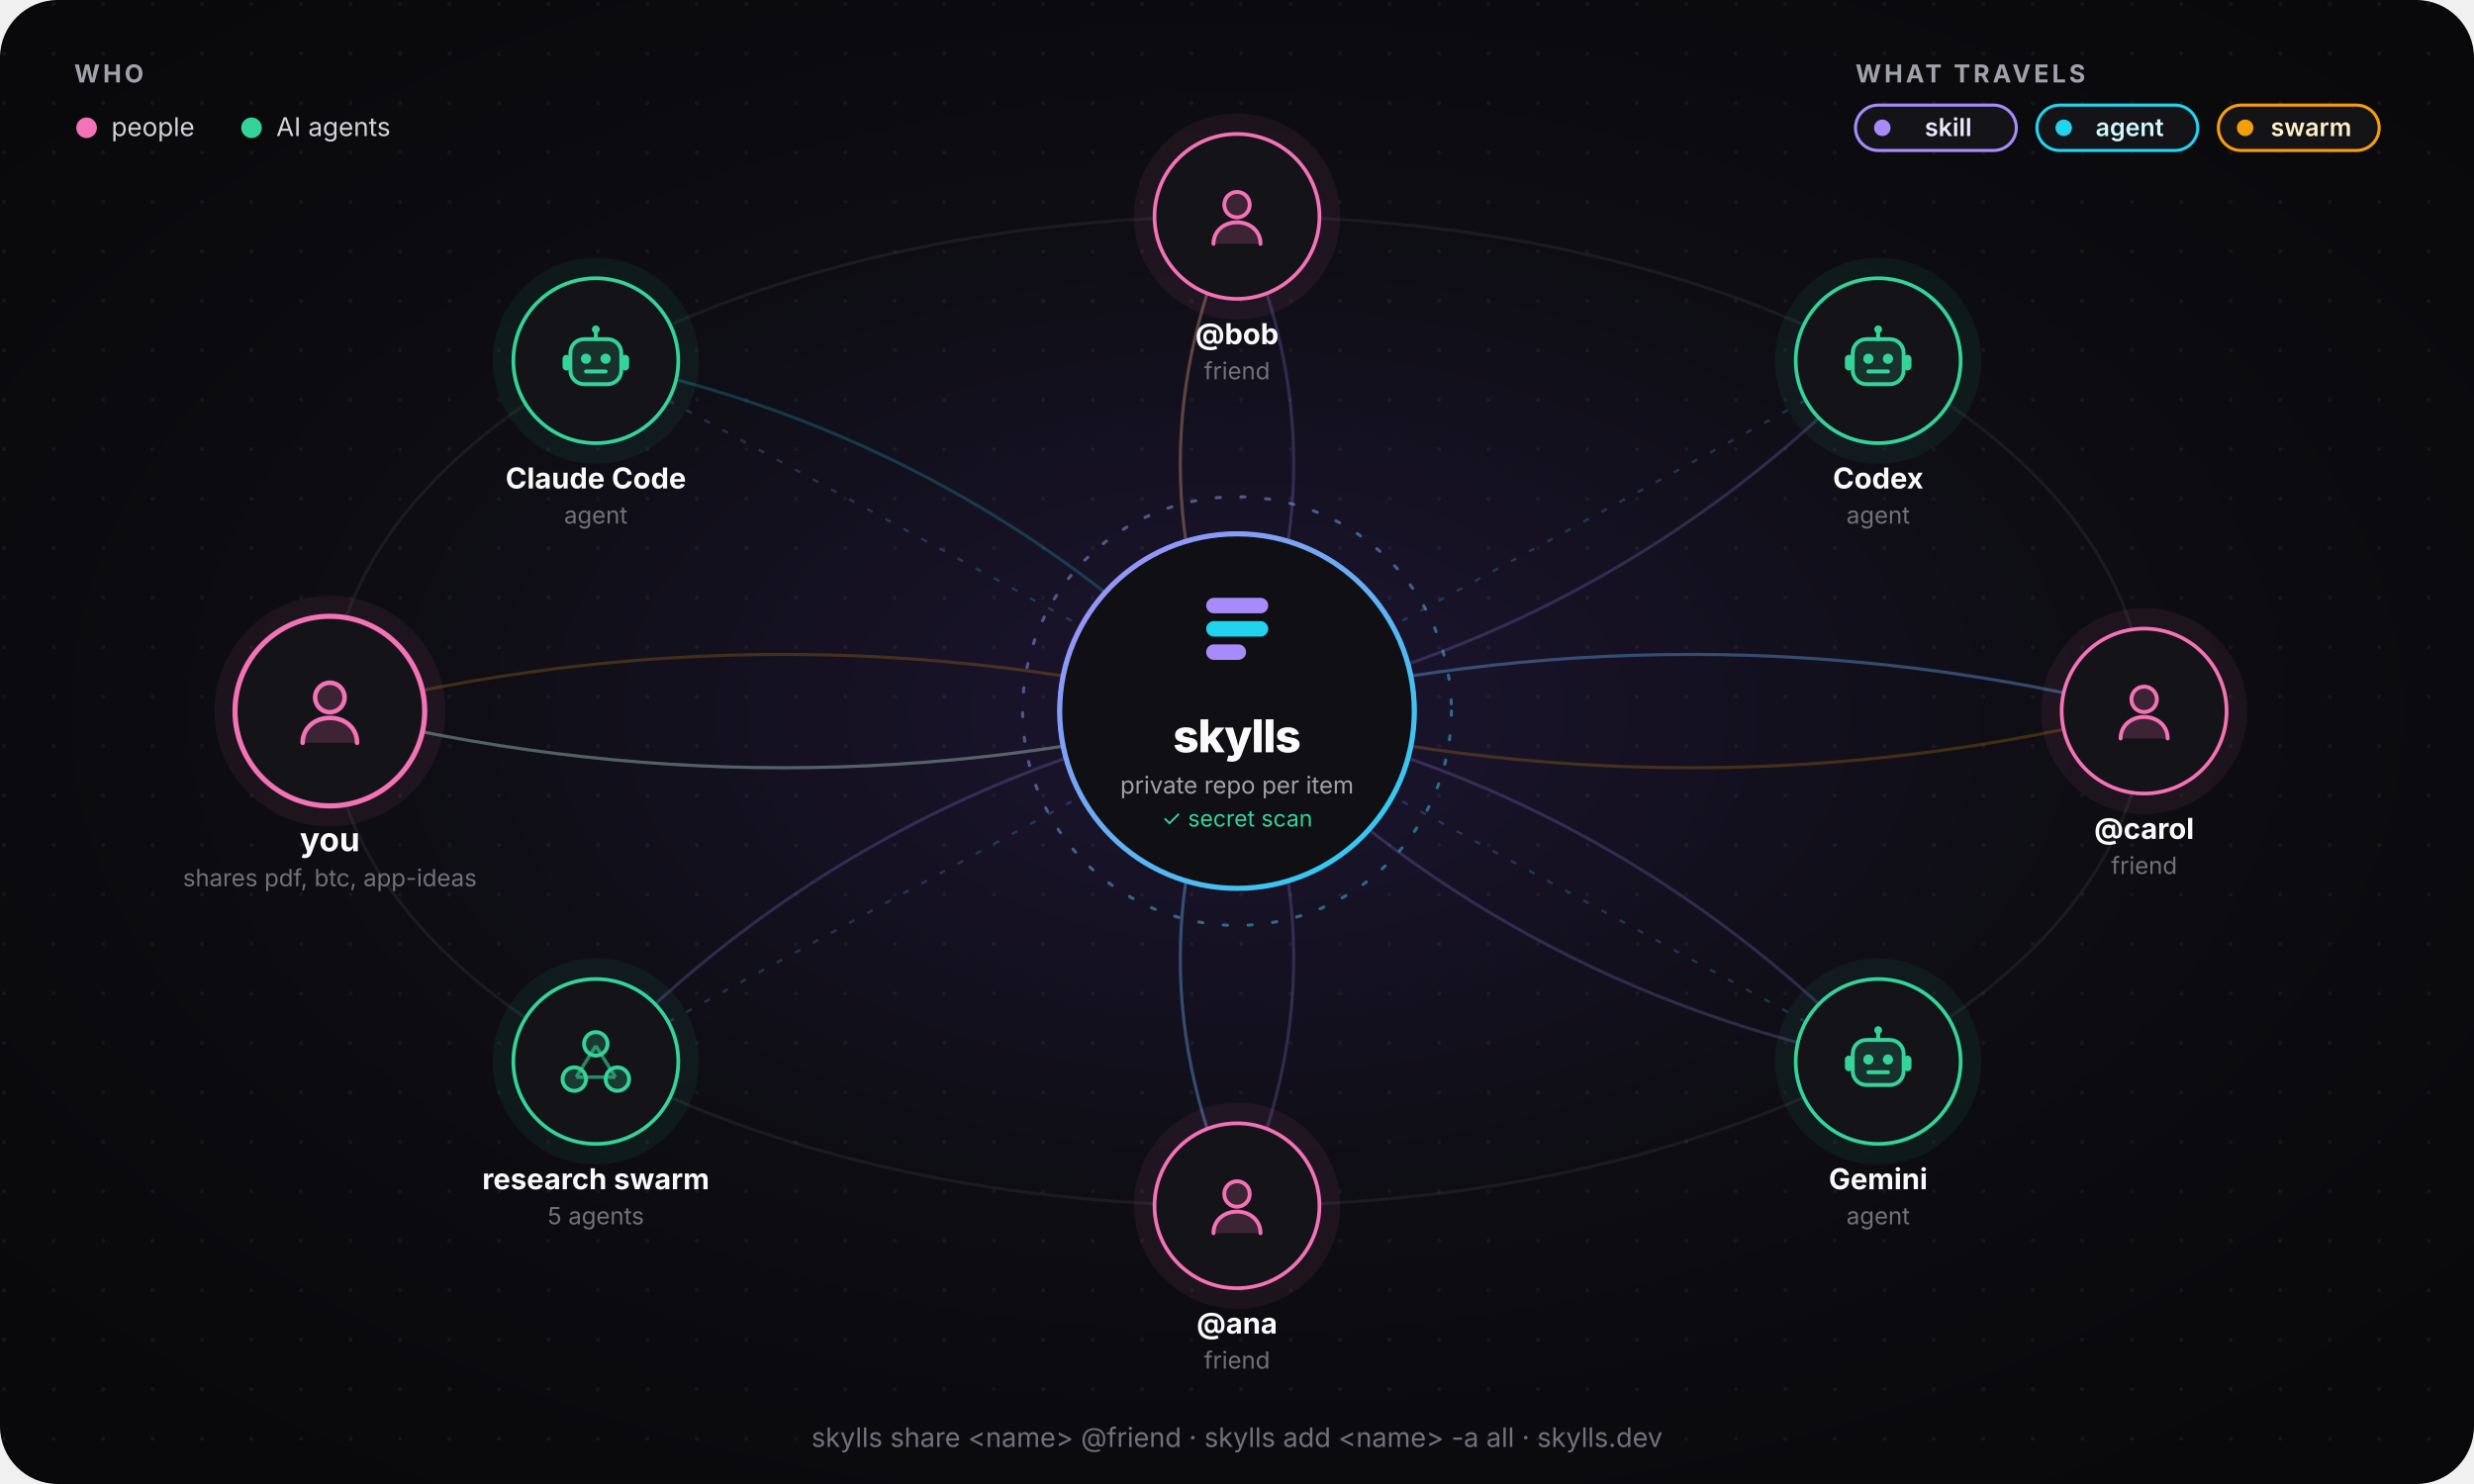
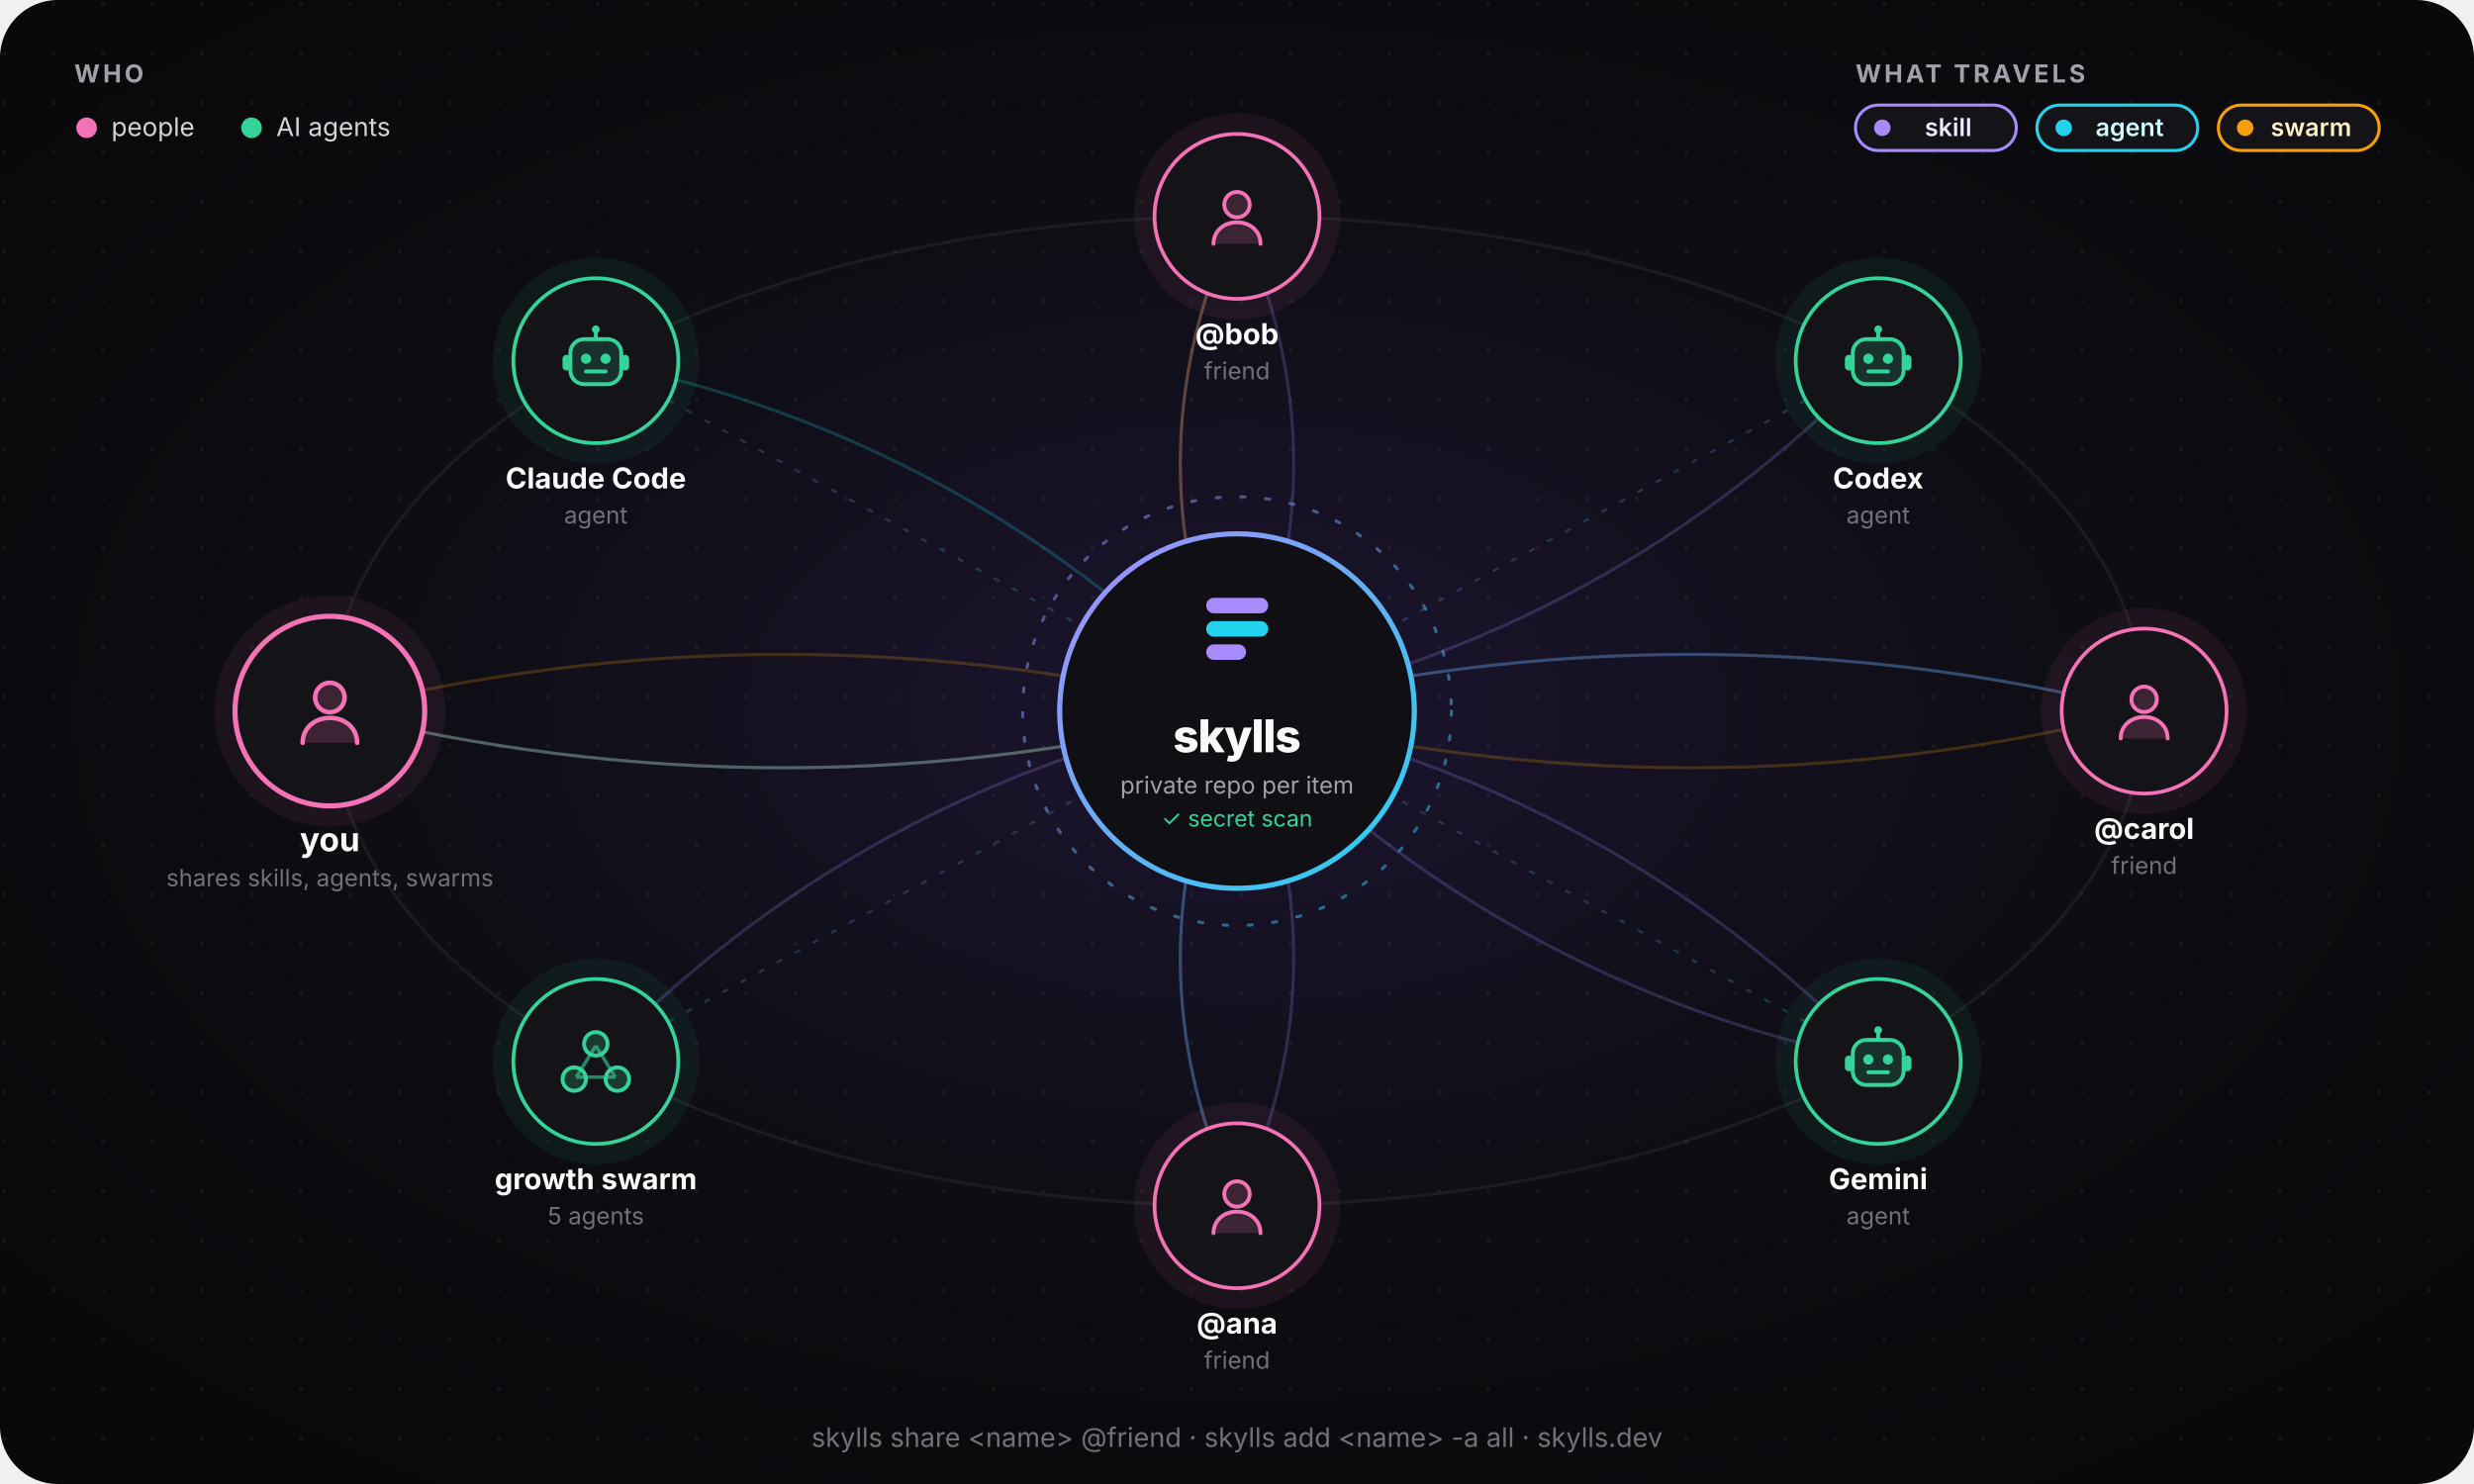
<svg xmlns="http://www.w3.org/2000/svg" viewBox="0 0 1200 720" width="1200" height="720" role="img" aria-labelledby="t d">
  <defs>
    <radialGradient id="bg" cx="50%" cy="48%" r="65%">
      <stop offset="0" stop-color="#1c1530" />
      <stop offset=".55" stop-color="#0d0d12" />
      <stop offset="1" stop-color="#09090b" />
    </radialGradient>
    <linearGradient id="hub" x1="0" y1="0" x2="1" y2="1">
      <stop offset="0" stop-color="#a78bfa" />
      <stop offset="1" stop-color="#22d3ee" />
    </linearGradient>
    <pattern id="dots" width="24" height="24" patternUnits="userSpaceOnUse">
      <circle cx="2" cy="2" r="1" fill="#ffffff" fill-opacity=".05" />
    </pattern>
    <filter id="glow" x="-50%" y="-50%" width="200%" height="200%">
      <feGaussianBlur stdDeviation="6" result="b" />
      <feMerge>
        <feMergeNode in="b" />
        <feMergeNode in="SourceGraphic" />
      </feMerge>
    </filter>
    <symbol id="person" viewBox="0 0 40 40">
      <circle cx="20" cy="14" r="6.5" fill="currentColor" fill-opacity=".18" stroke="currentColor" stroke-width="2" />
      <path d="M8 34c0-6.6 5.4-11 12-11s12 4.4 12 11" fill="currentColor" fill-opacity=".18" stroke="currentColor" stroke-width="2" stroke-linecap="round" />
    </symbol>
    <symbol id="bot" viewBox="0 0 40 40">
      <path d="M20 9V5" stroke="currentColor" stroke-width="2" stroke-linecap="round" />
      <circle cx="20" cy="4" r="2" fill="currentColor" />
      <rect x="3" y="17" width="4" height="8" rx="2" fill="currentColor" />
      <rect x="33" y="17" width="4" height="8" rx="2" fill="currentColor" />
      <rect x="7" y="9" width="26" height="23" rx="7" fill="currentColor" fill-opacity=".16" stroke="currentColor" stroke-width="2" />
      <circle cx="15" cy="19" r="2.6" fill="currentColor" />
      <circle cx="25" cy="19" r="2.6" fill="currentColor" />
      <path d="M15 25.5h10" stroke="currentColor" stroke-width="2" stroke-linecap="round" />
    </symbol>
    <symbol id="swarm" viewBox="0 0 40 40">
      <path d="M20 12L10 28M20 12l10 16M10 28h20" stroke="currentColor" stroke-width="1.8" stroke-opacity=".6" />
      <circle cx="20" cy="11" r="6" fill="currentColor" fill-opacity=".2" stroke="currentColor" stroke-width="2" />
      <circle cx="9" cy="29" r="6" fill="currentColor" fill-opacity=".2" stroke="currentColor" stroke-width="2" />
      <circle cx="31" cy="29" r="6" fill="currentColor" fill-opacity=".2" stroke="currentColor" stroke-width="2" />
    </symbol>
  </defs>
  <style>text{font-family:Inter,-apple-system,BlinkMacSystemFont,"Segoe UI",system-ui,sans-serif}.spoke{stroke-dasharray:3 7;animation:flow 1.4s linear infinite}@keyframes flow{to{stroke-dashoffset:-20}}@media (prefers-reduced-motion:reduce){.spoke{animation:none}.moving{display:none}}</style>
  <rect width="1200" height="720" rx="28" fill="url(#bg)" />
  <rect width="1200" height="720" rx="28" fill="url(#dots)" />
  <ellipse cx="600" cy="345" rx="440" ry="240" fill="none" stroke="#ffffff" stroke-opacity=".06" stroke-width="1.5" />
  <line class="spoke" x1="160" y1="345" x2="600" y2="345" stroke="url(#hub)" stroke-opacity=".22" stroke-width="1.2" />
  <line class="spoke" x1="289" y1="175" x2="600" y2="345" stroke="url(#hub)" stroke-opacity=".22" stroke-width="1.2" />
  <line class="spoke" x1="600" y1="105" x2="600" y2="345" stroke="url(#hub)" stroke-opacity=".22" stroke-width="1.2" />
  <line class="spoke" x1="911" y1="175" x2="600" y2="345" stroke="url(#hub)" stroke-opacity=".22" stroke-width="1.2" />
  <line class="spoke" x1="1040" y1="345" x2="600" y2="345" stroke="url(#hub)" stroke-opacity=".22" stroke-width="1.2" />
  <line class="spoke" x1="911" y1="515" x2="600" y2="345" stroke="url(#hub)" stroke-opacity=".22" stroke-width="1.2" />
  <line class="spoke" x1="600" y1="585" x2="600" y2="345" stroke="url(#hub)" stroke-opacity=".22" stroke-width="1.2" />
  <line class="spoke" x1="289" y1="515" x2="600" y2="345" stroke="url(#hub)" stroke-opacity=".22" stroke-width="1.2" />
  <path d="M160 345Q380 400 600 345Q655 225 600 105" fill="none" stroke="#a78bfa" stroke-opacity=".22" stroke-width="1.5" />
  <path d="M600 105Q545 225 600 345Q782 308 911 175" fill="none" stroke="#a78bfa" stroke-opacity=".22" stroke-width="1.5" />
  <path d="M160 345Q380 400 600 345Q820 400 1040 345" fill="none" stroke="#f59e0b" stroke-opacity=".22" stroke-width="1.5" />
  <path d="M1040 345Q820 290 600 345Q545 465 600 585" fill="none" stroke="#22d3ee" stroke-opacity=".22" stroke-width="1.5" />
  <path d="M160 345Q380 400 600 345Q471 212 289 175" fill="none" stroke="#22d3ee" stroke-opacity=".22" stroke-width="1.5" />
  <path d="M600 585Q655 465 600 345Q729 478 911 515" fill="none" stroke="#a78bfa" stroke-opacity=".22" stroke-width="1.5" />
  <path d="M1040 345Q820 290 600 345Q418 382 289 515" fill="none" stroke="#a78bfa" stroke-opacity=".22" stroke-width="1.5" />
  <path d="M600 105Q545 225 600 345Q380 290 160 345" fill="none" stroke="#f59e0b" stroke-opacity=".22" stroke-width="1.5" />
  <path d="M911 515Q782 382 600 345Q545 465 600 585" fill="none" stroke="#a78bfa" stroke-opacity=".22" stroke-width="1.5" />
  <text x="160" y="413" text-anchor="middle" font-size="16" font-weight="700" fill="#fafafa">you</text>
-   <text x="160" y="430" text-anchor="middle" font-size="11.5" fill="#71717a">shares pdf, btc, app-ideas</text>
+   <text x="160" y="430" text-anchor="middle" font-size="11.5" fill="#71717a">shares skills, agents, swarms</text>
  <text x="289" y="237" text-anchor="middle" font-size="14" font-weight="700" fill="#fafafa">Claude Code</text>
  <text x="289" y="254" text-anchor="middle" font-size="11.5" fill="#71717a">agent</text>
  <text x="600" y="167" text-anchor="middle" font-size="14" font-weight="700" fill="#fafafa">@bob</text>
  <text x="600" y="184" text-anchor="middle" font-size="11.5" fill="#71717a">friend</text>
  <text x="911" y="237" text-anchor="middle" font-size="14" font-weight="700" fill="#fafafa">Codex</text>
  <text x="911" y="254" text-anchor="middle" font-size="11.5" fill="#71717a">agent</text>
  <text x="1040" y="407" text-anchor="middle" font-size="14" font-weight="700" fill="#fafafa">@carol</text>
  <text x="1040" y="424" text-anchor="middle" font-size="11.5" fill="#71717a">friend</text>
  <text x="911" y="577" text-anchor="middle" font-size="14" font-weight="700" fill="#fafafa">Gemini</text>
  <text x="911" y="594" text-anchor="middle" font-size="11.5" fill="#71717a">agent</text>
  <text x="600" y="647" text-anchor="middle" font-size="14" font-weight="700" fill="#fafafa">@ana</text>
  <text x="600" y="664" text-anchor="middle" font-size="11.5" fill="#71717a">friend</text>
-   <text x="289" y="577" text-anchor="middle" font-size="14" font-weight="700" fill="#fafafa">research swarm</text>
+   <text x="289" y="577" text-anchor="middle" font-size="14" font-weight="700" fill="#fafafa">growth swarm</text>
  <text x="289" y="594" text-anchor="middle" font-size="11.5" fill="#71717a">5 agents</text>
  <g class="moving">
    <g opacity="0" filter="url(#glow)">
-       <rect x="-52" y="-13" width="104" height="26" rx="13" fill="#141418" stroke="#a78bfa" stroke-width="1.5" />
-       <circle cx="-39" cy="0" r="4" fill="#a78bfa" />
-       <text x="7" y="4.5" text-anchor="middle" font-size="12" font-weight="600" fill="#ede9fe">skill · pdf</text>
+       <rect x="-72" y="-13" width="144" height="26" rx="13" fill="#141418" stroke="#a78bfa" stroke-width="1.5" />
+       <circle cx="-59" cy="0" r="4" fill="#a78bfa" />
+       <text x="7" y="4.5" text-anchor="middle" font-size="12" font-weight="600" fill="#ede9fe">skill · seo-audit</text>
      <animateMotion dur="8.0s" begin="-0.00s" repeatCount="indefinite" path="M160 345Q380 400 600 345Q655 225 600 105" />
      <animate attributeName="opacity" values="0;1;1;0;0" keyTimes="0;.08;.86;.94;1" dur="8.0s" begin="-0.00s" repeatCount="indefinite" />
    </g>
    <g opacity="0" filter="url(#glow)">
+       <rect x="-76" y="-13" width="151" height="26" rx="13" fill="#141418" stroke="#a78bfa" stroke-width="1.5" />
+       <circle cx="-62" cy="0" r="4" fill="#a78bfa" />
+       <text x="7" y="4.5" text-anchor="middle" font-size="12" font-weight="600" fill="#ede9fe">skill · cold-email</text>
+       <animateMotion dur="8.0s" begin="-0.89s" repeatCount="indefinite" path="M600 105Q545 225 600 345Q782 308 911 175" />
+       <animate attributeName="opacity" values="0;1;1;0;0" keyTimes="0;.08;.86;.94;1" dur="8.0s" begin="-0.89s" repeatCount="indefinite" />
+     </g>
+     <g opacity="0" filter="url(#glow)">
+       <rect x="-88" y="-13" width="177" height="26" rx="13" fill="#141418" stroke="#f59e0b" stroke-width="1.5" />
+       <circle cx="-76" cy="0" r="4" fill="#f59e0b" />
+       <text x="7" y="4.5" text-anchor="middle" font-size="12" font-weight="600" fill="#fef3c7">swarm · marketing-team</text>
+       <animateMotion dur="8.0s" begin="-1.78s" repeatCount="indefinite" path="M160 345Q380 400 600 345Q820 400 1040 345" />
+       <animate attributeName="opacity" values="0;1;1;0;0" keyTimes="0;.08;.86;.94;1" dur="8.0s" begin="-1.78s" repeatCount="indefinite" />
+     </g>
+     <g opacity="0" filter="url(#glow)">
+       <rect x="-88" y="-13" width="177" height="26" rx="13" fill="#141418" stroke="#22d3ee" stroke-width="1.5" />
+       <circle cx="-76" cy="0" r="4" fill="#22d3ee" />
+       <text x="7" y="4.5" text-anchor="middle" font-size="12" font-weight="600" fill="#cffafe">agent · tiktok-creator</text>
+       <animateMotion dur="8.0s" begin="-2.67s" repeatCount="indefinite" path="M1040 345Q820 290 600 345Q545 465 600 585" />
+       <animate attributeName="opacity" values="0;1;1;0;0" keyTimes="0;.08;.86;.94;1" dur="8.0s" begin="-2.67s" repeatCount="indefinite" />
+     </g>
+     <g opacity="0" filter="url(#glow)">
+       <rect x="-88" y="-13" width="177" height="26" rx="13" fill="#141418" stroke="#22d3ee" stroke-width="1.5" />
+       <circle cx="-76" cy="0" r="4" fill="#22d3ee" />
+       <text x="7" y="4.5" text-anchor="middle" font-size="12" font-weight="600" fill="#cffafe">agent · lead-generator</text>
+       <animateMotion dur="8.0s" begin="-3.56s" repeatCount="indefinite" path="M160 345Q380 400 600 345Q471 212 289 175" />
+       <animate attributeName="opacity" values="0;1;1;0;0" keyTimes="0;.08;.86;.94;1" dur="8.0s" begin="-3.56s" repeatCount="indefinite" />
+     </g>
+     <g opacity="0" filter="url(#glow)">
      <rect x="-65" y="-13" width="130" height="26" rx="13" fill="#141418" stroke="#a78bfa" stroke-width="1.5" />
      <circle cx="-52" cy="0" r="4" fill="#a78bfa" />
-       <text x="7" y="4.5" text-anchor="middle" font-size="12" font-weight="600" fill="#ede9fe">skill · git-fix</text>
-       <animateMotion dur="8.0s" begin="-0.89s" repeatCount="indefinite" path="M600 105Q545 225 600 345Q782 308 911 175" />
-       <animate attributeName="opacity" values="0;1;1;0;0" keyTimes="0;.08;.86;.94;1" dur="8.0s" begin="-0.89s" repeatCount="indefinite" />
-     </g>
-     <g opacity="0" filter="url(#glow)">
-       <rect x="-72" y="-13" width="144" height="26" rx="13" fill="#141418" stroke="#f59e0b" stroke-width="1.5" />
-       <circle cx="-59" cy="0" r="4" fill="#f59e0b" />
-       <text x="7" y="4.5" text-anchor="middle" font-size="12" font-weight="600" fill="#fef3c7">swarm · app-ideas</text>
-       <animateMotion dur="8.0s" begin="-1.78s" repeatCount="indefinite" path="M160 345Q380 400 600 345Q820 400 1040 345" />
-       <animate attributeName="opacity" values="0;1;1;0;0" keyTimes="0;.08;.86;.94;1" dur="8.0s" begin="-1.78s" repeatCount="indefinite" />
-     </g>
-     <g opacity="0" filter="url(#glow)">
-       <rect x="-62" y="-13" width="124" height="26" rx="13" fill="#141418" stroke="#22d3ee" stroke-width="1.5" />
-       <circle cx="-49" cy="0" r="4" fill="#22d3ee" />
-       <text x="7" y="4.5" text-anchor="middle" font-size="12" font-weight="600" fill="#cffafe">agent · trader</text>
-       <animateMotion dur="8.0s" begin="-2.67s" repeatCount="indefinite" path="M1040 345Q820 290 600 345Q545 465 600 585" />
-       <animate attributeName="opacity" values="0;1;1;0;0" keyTimes="0;.08;.86;.94;1" dur="8.0s" begin="-2.67s" repeatCount="indefinite" />
-     </g>
-     <g opacity="0" filter="url(#glow)">
-       <rect x="-52" y="-13" width="104" height="26" rx="13" fill="#141418" stroke="#22d3ee" stroke-width="1.5" />
-       <circle cx="-39" cy="0" r="4" fill="#22d3ee" />
-       <text x="7" y="4.5" text-anchor="middle" font-size="12" font-weight="600" fill="#cffafe">agent · btc</text>
-       <animateMotion dur="8.0s" begin="-3.56s" repeatCount="indefinite" path="M160 345Q380 400 600 345Q471 212 289 175" />
-       <animate attributeName="opacity" values="0;1;1;0;0" keyTimes="0;.08;.86;.94;1" dur="8.0s" begin="-3.56s" repeatCount="indefinite" />
-     </g>
-     <g opacity="0" filter="url(#glow)">
-       <rect x="-62" y="-13" width="124" height="26" rx="13" fill="#141418" stroke="#a78bfa" stroke-width="1.5" />
-       <circle cx="-49" cy="0" r="4" fill="#a78bfa" />
-       <text x="7" y="4.5" text-anchor="middle" font-size="12" font-weight="600" fill="#ede9fe">skill · slides</text>
+       <text x="7" y="4.5" text-anchor="middle" font-size="12" font-weight="600" fill="#ede9fe">skill · ad-copy</text>
      <animateMotion dur="8.0s" begin="-4.44s" repeatCount="indefinite" path="M600 585Q655 465 600 345Q729 478 911 515" />
      <animate attributeName="opacity" values="0;1;1;0;0" keyTimes="0;.08;.86;.94;1" dur="8.0s" begin="-4.44s" repeatCount="indefinite" />
    </g>
    <g opacity="0" filter="url(#glow)">
-       <rect x="-68" y="-13" width="137" height="26" rx="13" fill="#141418" stroke="#a78bfa" stroke-width="1.5" />
-       <circle cx="-56" cy="0" r="4" fill="#a78bfa" />
-       <text x="7" y="4.5" text-anchor="middle" font-size="12" font-weight="600" fill="#ede9fe">skill · research</text>
+       <rect x="-92" y="-13" width="184" height="26" rx="13" fill="#141418" stroke="#a78bfa" stroke-width="1.5" />
+       <circle cx="-79" cy="0" r="4" fill="#a78bfa" />
+       <text x="7" y="4.5" text-anchor="middle" font-size="12" font-weight="600" fill="#ede9fe">skill · competitor-scan</text>
      <animateMotion dur="8.0s" begin="-5.33s" repeatCount="indefinite" path="M1040 345Q820 290 600 345Q418 382 289 515" />
      <animate attributeName="opacity" values="0;1;1;0;0" keyTimes="0;.08;.86;.94;1" dur="8.0s" begin="-5.33s" repeatCount="indefinite" />
    </g>
    <g opacity="0" filter="url(#glow)">
-       <rect x="-72" y="-13" width="144" height="26" rx="13" fill="#141418" stroke="#f59e0b" stroke-width="1.5" />
-       <circle cx="-59" cy="0" r="4" fill="#f59e0b" />
-       <text x="7" y="4.5" text-anchor="middle" font-size="12" font-weight="600" fill="#fef3c7">swarm · news-desk</text>
+       <rect x="-78" y="-13" width="157" height="26" rx="13" fill="#141418" stroke="#f59e0b" stroke-width="1.5" />
+       <circle cx="-66" cy="0" r="4" fill="#f59e0b" />
+       <text x="7" y="4.5" text-anchor="middle" font-size="12" font-weight="600" fill="#fef3c7">swarm · x-marketing</text>
      <animateMotion dur="8.0s" begin="-6.22s" repeatCount="indefinite" path="M600 105Q545 225 600 345Q380 290 160 345" />
      <animate attributeName="opacity" values="0;1;1;0;0" keyTimes="0;.08;.86;.94;1" dur="8.0s" begin="-6.22s" repeatCount="indefinite" />
    </g>
    <g opacity="0" filter="url(#glow)">
-       <rect x="-72" y="-13" width="144" height="26" rx="13" fill="#141418" stroke="#a78bfa" stroke-width="1.5" />
-       <circle cx="-59" cy="0" r="4" fill="#a78bfa" />
-       <text x="7" y="4.5" text-anchor="middle" font-size="12" font-weight="600" fill="#ede9fe">skill · slides-qa</text>
+       <rect x="-78" y="-13" width="157" height="26" rx="13" fill="#141418" stroke="#a78bfa" stroke-width="1.5" />
+       <circle cx="-66" cy="0" r="4" fill="#a78bfa" />
+       <text x="7" y="4.5" text-anchor="middle" font-size="12" font-weight="600" fill="#ede9fe">skill · brand-voice</text>
      <animateMotion dur="8.0s" begin="-7.11s" repeatCount="indefinite" path="M911 515Q782 382 600 345Q545 465 600 585" />
      <animate attributeName="opacity" values="0;1;1;0;0" keyTimes="0;.08;.86;.94;1" dur="8.0s" begin="-7.11s" repeatCount="indefinite" />
    </g>
  </g>
  <circle cx="600" cy="345" r="86" fill="none" stroke="#a78bfa" stroke-width="2">
    <animate attributeName="r" values="86;140" dur="3s" repeatCount="indefinite" />
    <animate attributeName="stroke-opacity" values=".5;0" dur="3s" repeatCount="indefinite" />
  </circle>
  <g>
    <circle cx="600" cy="345" r="104" fill="none" stroke="url(#hub)" stroke-opacity=".5" stroke-width="1.5" stroke-dasharray="2 10" stroke-linecap="round" />
    <animateTransform attributeName="transform" type="rotate" from="0 600 345" to="360 600 345" dur="40s" repeatCount="indefinite" />
  </g>
  <circle cx="600" cy="345" r="86" fill="#0f0f14" stroke="url(#hub)" stroke-width="2.5" />
  <g transform="translate(570 275) scale(2.15)">
    <rect x="7" y="7" width="14" height="3.5" rx="1.75" fill="#a78bfa" />
    <rect x="7" y="12.25" width="14" height="3.5" rx="1.75" fill="#22d3ee" />
    <rect x="7" y="17.5" width="9" height="3.5" rx="1.75" fill="#a78bfa" />
  </g>
  <text x="600" y="365" text-anchor="middle" font-size="22" font-weight="800" fill="#fafafa" letter-spacing="-.5">skylls</text>
  <text x="600" y="385" text-anchor="middle" font-size="11.5" fill="#a1a1aa">private repo per item</text>
  <text x="600" y="401" text-anchor="middle" font-size="11" fill="#34d399">✓ secret scan</text>
  <circle cx="160" cy="345" r="56" fill="#f472b6" fill-opacity=".07" />
  <circle cx="160" cy="345" r="46" fill="#131318" stroke="#f472b6" stroke-width="2.5" />
  <use href="#person" x="138.0" y="323.0" width="44" height="44" color="#f472b6" />
  <circle cx="289" cy="175" r="50" fill="#34d399" fill-opacity=".07" />
  <circle cx="289" cy="175" r="40" fill="#131318" stroke="#34d399" stroke-width="1.8" />
  <use href="#bot" x="270.0" y="156.0" width="38" height="38" color="#34d399" />
  <circle cx="600" cy="105" r="50" fill="#f472b6" fill-opacity=".07" />
  <circle cx="600" cy="105" r="40" fill="#131318" stroke="#f472b6" stroke-width="1.8" />
  <use href="#person" x="581.0" y="86.0" width="38" height="38" color="#f472b6" />
  <circle cx="911" cy="175" r="50" fill="#34d399" fill-opacity=".07" />
  <circle cx="911" cy="175" r="40" fill="#131318" stroke="#34d399" stroke-width="1.8" />
  <use href="#bot" x="892.0" y="156.0" width="38" height="38" color="#34d399" />
  <circle cx="1040" cy="345" r="50" fill="#f472b6" fill-opacity=".07" />
  <circle cx="1040" cy="345" r="40" fill="#131318" stroke="#f472b6" stroke-width="1.8" />
  <use href="#person" x="1021.0" y="326.0" width="38" height="38" color="#f472b6" />
  <circle cx="911" cy="515" r="50" fill="#34d399" fill-opacity=".07" />
  <circle cx="911" cy="515" r="40" fill="#131318" stroke="#34d399" stroke-width="1.8" />
  <use href="#bot" x="892.0" y="496.0" width="38" height="38" color="#34d399" />
  <circle cx="600" cy="585" r="50" fill="#f472b6" fill-opacity=".07" />
  <circle cx="600" cy="585" r="40" fill="#131318" stroke="#f472b6" stroke-width="1.8" />
  <use href="#person" x="581.0" y="566.0" width="38" height="38" color="#f472b6" />
  <circle cx="289" cy="515" r="50" fill="#34d399" fill-opacity=".07" />
  <circle cx="289" cy="515" r="40" fill="#131318" stroke="#34d399" stroke-width="1.8" />
  <use href="#swarm" x="270.0" y="496.0" width="38" height="38" color="#34d399" />
  <text x="36" y="40" font-size="12" font-weight="700" fill="#a1a1aa" letter-spacing="1.5">WHO</text>
  <circle cx="42" cy="62" r="5" fill="#f472b6" />
  <text x="54" y="66" font-size="12.5" fill="#d4d4d8">people</text>
  <circle cx="122" cy="62" r="5" fill="#34d399" />
  <text x="134" y="66" font-size="12.5" fill="#d4d4d8">AI agents</text>
  <text x="900" y="40" font-size="12" font-weight="700" fill="#a1a1aa" letter-spacing="1.5">WHAT TRAVELS</text>
  <rect x="900" y="51" width="78" height="22" rx="11" fill="#141418" stroke="#a78bfa" stroke-width="1.5" />
  <circle cx="913" cy="62" r="4" fill="#a78bfa" />
  <text x="945" y="66" text-anchor="middle" font-size="12" font-weight="600" fill="#ede9fe">skill</text>
  <rect x="988" y="51" width="78" height="22" rx="11" fill="#141418" stroke="#22d3ee" stroke-width="1.5" />
  <circle cx="1001" cy="62" r="4" fill="#22d3ee" />
  <text x="1033" y="66" text-anchor="middle" font-size="12" font-weight="600" fill="#cffafe">agent</text>
  <rect x="1076" y="51" width="78" height="22" rx="11" fill="#141418" stroke="#f59e0b" stroke-width="1.5" />
  <circle cx="1089" cy="62" r="4" fill="#f59e0b" />
  <text x="1121" y="66" text-anchor="middle" font-size="12" font-weight="600" fill="#fef3c7">swarm</text>
  <text x="600.0" y="702" text-anchor="middle" font-size="13" fill="#71717a">skylls share &lt;name&gt; @friend  ·  skylls add &lt;name&gt; -a all  ·  skylls.dev</text>
</svg>
